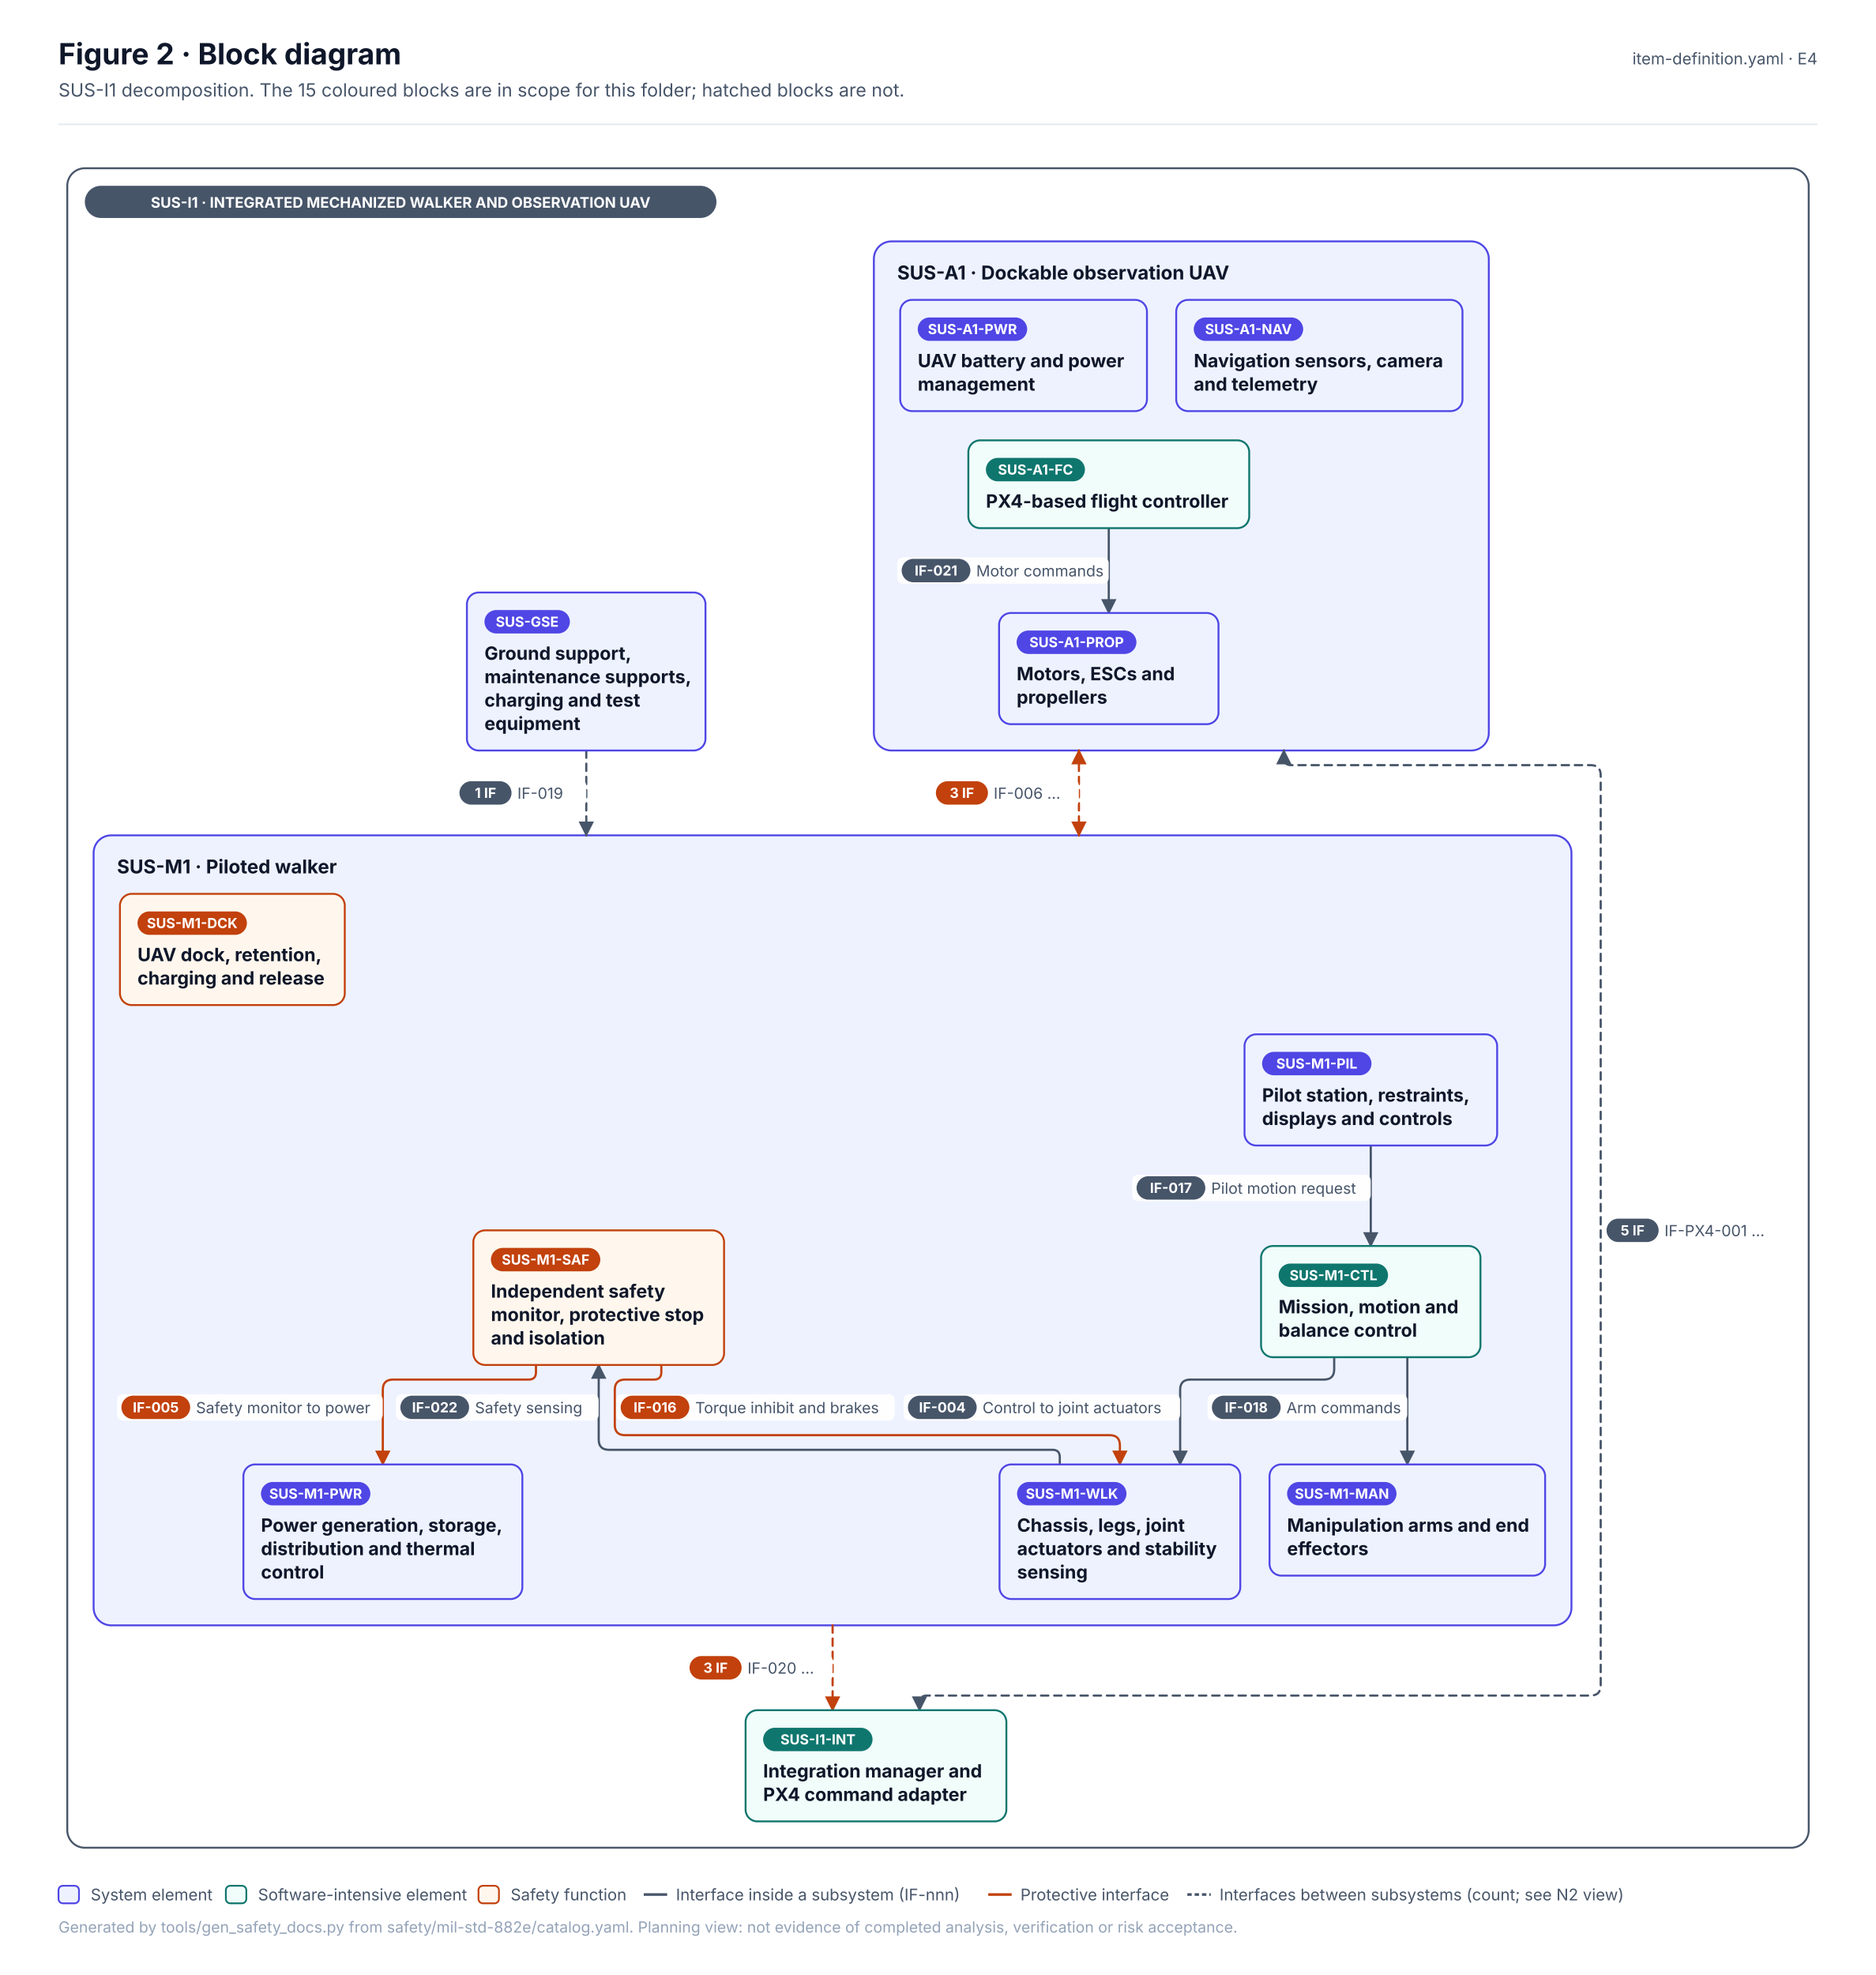
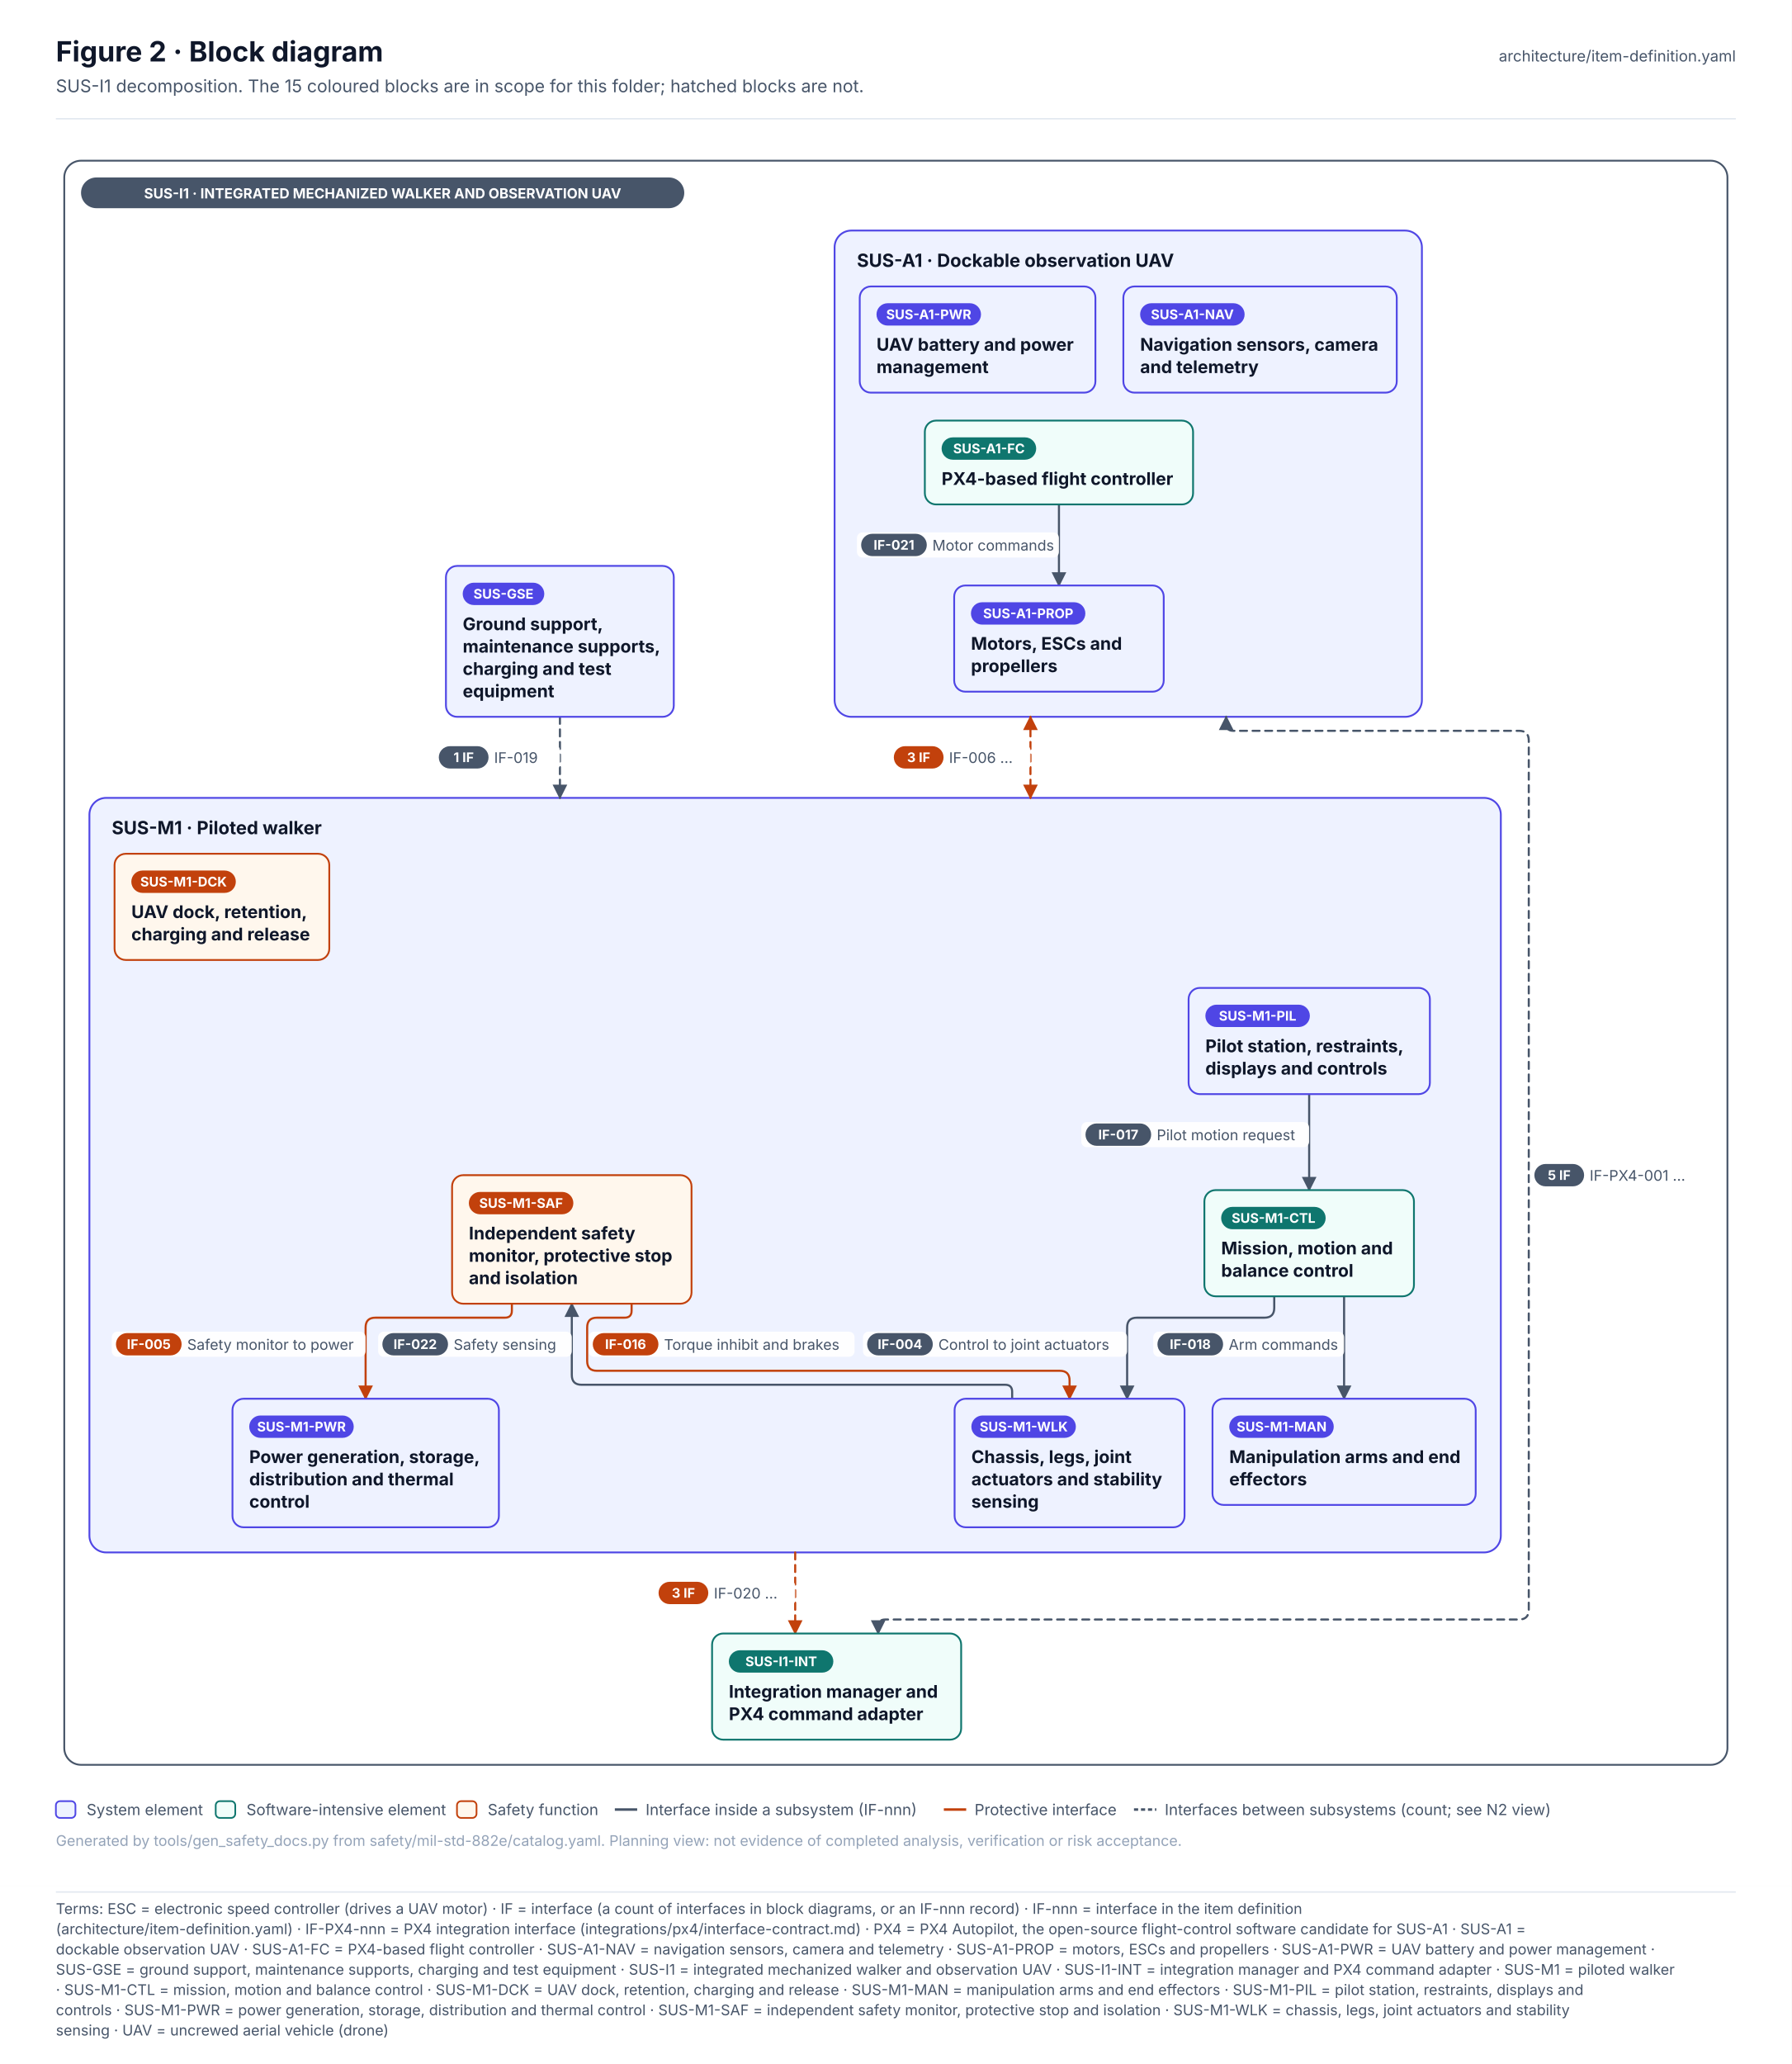
- <svg xmlns="http://www.w3.org/2000/svg" width="1282.5" height="1350" viewBox="0 0 1282.5 1350" font-family="Inter, 'Segoe UI', Helvetica, Arial, sans-serif" role="img">
+ <svg xmlns="http://www.w3.org/2000/svg" width="1282.5" height="1477.1" viewBox="0 0 1282.5 1477.1" font-family="Inter, 'Segoe UI', Helvetica, Arial, sans-serif" role="img">
  <defs>
    <pattern id="hatch" patternUnits="userSpaceOnUse" width="6" height="6" patternTransform="rotate(45)">
      <rect width="6" height="6" fill="#F1F5F9" />
      <line x1="0" y1="0" x2="0" y2="6" stroke="#E2E8F0" stroke-width="2" />
    </pattern>
    <marker id="arr-ink" viewBox="0 0 10 10" refX="9" refY="5" markerWidth="7" markerHeight="7" orient="auto-start-reverse">
      <path d="M0 0 L10 5 L0 10 z" fill="#475569" />
    </marker>
    <marker id="dia-ink" viewBox="0 0 16 10" refX="15" refY="5" markerWidth="12" markerHeight="8" orient="auto-start-reverse">
      <path d="M1 5 L8 1 L15 5 L8 9 z" fill="#475569" />
    </marker>
    <marker id="tri-ink" viewBox="0 0 12 12" refX="11" refY="6" markerWidth="10" markerHeight="10" orient="auto-start-reverse">
      <path d="M1 1 L11 6 L1 11 z" fill="#FFFFFF" stroke="#475569" stroke-width="1.2" />
    </marker>
    <marker id="arr-system" viewBox="0 0 10 10" refX="9" refY="5" markerWidth="7" markerHeight="7" orient="auto-start-reverse">
      <path d="M0 0 L10 5 L0 10 z" fill="#4F46E5" />
    </marker>
    <marker id="dia-system" viewBox="0 0 16 10" refX="15" refY="5" markerWidth="12" markerHeight="8" orient="auto-start-reverse">
      <path d="M1 5 L8 1 L15 5 L8 9 z" fill="#4F46E5" />
    </marker>
    <marker id="tri-system" viewBox="0 0 12 12" refX="11" refY="6" markerWidth="10" markerHeight="10" orient="auto-start-reverse">
      <path d="M1 1 L11 6 L1 11 z" fill="#FFFFFF" stroke="#4F46E5" stroke-width="1.2" />
    </marker>
    <marker id="arr-software" viewBox="0 0 10 10" refX="9" refY="5" markerWidth="7" markerHeight="7" orient="auto-start-reverse">
      <path d="M0 0 L10 5 L0 10 z" fill="#0F766E" />
    </marker>
    <marker id="dia-software" viewBox="0 0 16 10" refX="15" refY="5" markerWidth="12" markerHeight="8" orient="auto-start-reverse">
      <path d="M1 5 L8 1 L15 5 L8 9 z" fill="#0F766E" />
    </marker>
    <marker id="tri-software" viewBox="0 0 12 12" refX="11" refY="6" markerWidth="10" markerHeight="10" orient="auto-start-reverse">
      <path d="M1 1 L11 6 L1 11 z" fill="#FFFFFF" stroke="#0F766E" stroke-width="1.2" />
    </marker>
    <marker id="arr-safety" viewBox="0 0 10 10" refX="9" refY="5" markerWidth="7" markerHeight="7" orient="auto-start-reverse">
      <path d="M0 0 L10 5 L0 10 z" fill="#C2410C" />
    </marker>
    <marker id="dia-safety" viewBox="0 0 16 10" refX="15" refY="5" markerWidth="12" markerHeight="8" orient="auto-start-reverse">
      <path d="M1 5 L8 1 L15 5 L8 9 z" fill="#C2410C" />
    </marker>
    <marker id="tri-safety" viewBox="0 0 12 12" refX="11" refY="6" markerWidth="10" markerHeight="10" orient="auto-start-reverse">
      <path d="M1 1 L11 6 L1 11 z" fill="#FFFFFF" stroke="#C2410C" stroke-width="1.2" />
    </marker>
    <marker id="arr-interface" viewBox="0 0 10 10" refX="9" refY="5" markerWidth="7" markerHeight="7" orient="auto-start-reverse">
      <path d="M0 0 L10 5 L0 10 z" fill="#7C3AED" />
    </marker>
    <marker id="dia-interface" viewBox="0 0 16 10" refX="15" refY="5" markerWidth="12" markerHeight="8" orient="auto-start-reverse">
      <path d="M1 5 L8 1 L15 5 L8 9 z" fill="#7C3AED" />
    </marker>
    <marker id="tri-interface" viewBox="0 0 12 12" refX="11" refY="6" markerWidth="10" markerHeight="10" orient="auto-start-reverse">
      <path d="M1 1 L11 6 L1 11 z" fill="#FFFFFF" stroke="#7C3AED" stroke-width="1.2" />
    </marker>
    <marker id="arr-external" viewBox="0 0 10 10" refX="9" refY="5" markerWidth="7" markerHeight="7" orient="auto-start-reverse">
      <path d="M0 0 L10 5 L0 10 z" fill="#64748B" />
    </marker>
    <marker id="dia-external" viewBox="0 0 16 10" refX="15" refY="5" markerWidth="12" markerHeight="8" orient="auto-start-reverse">
      <path d="M1 5 L8 1 L15 5 L8 9 z" fill="#64748B" />
    </marker>
    <marker id="tri-external" viewBox="0 0 12 12" refX="11" refY="6" markerWidth="10" markerHeight="10" orient="auto-start-reverse">
      <path d="M1 1 L11 6 L1 11 z" fill="#FFFFFF" stroke="#64748B" stroke-width="1.2" />
    </marker>
    <marker id="arr-work" viewBox="0 0 10 10" refX="9" refY="5" markerWidth="7" markerHeight="7" orient="auto-start-reverse">
      <path d="M0 0 L10 5 L0 10 z" fill="#475569" />
    </marker>
    <marker id="dia-work" viewBox="0 0 16 10" refX="15" refY="5" markerWidth="12" markerHeight="8" orient="auto-start-reverse">
      <path d="M1 5 L8 1 L15 5 L8 9 z" fill="#475569" />
    </marker>
    <marker id="tri-work" viewBox="0 0 12 12" refX="11" refY="6" markerWidth="10" markerHeight="10" orient="auto-start-reverse">
      <path d="M1 1 L11 6 L1 11 z" fill="#FFFFFF" stroke="#475569" stroke-width="1.2" />
    </marker>
    <marker id="arr-muted" viewBox="0 0 10 10" refX="9" refY="5" markerWidth="7" markerHeight="7" orient="auto-start-reverse">
      <path d="M0 0 L10 5 L0 10 z" fill="#94A3B8" />
    </marker>
    <marker id="dia-muted" viewBox="0 0 16 10" refX="15" refY="5" markerWidth="12" markerHeight="8" orient="auto-start-reverse">
      <path d="M1 5 L8 1 L15 5 L8 9 z" fill="#94A3B8" />
    </marker>
    <marker id="tri-muted" viewBox="0 0 12 12" refX="11" refY="6" markerWidth="10" markerHeight="10" orient="auto-start-reverse">
      <path d="M1 1 L11 6 L1 11 z" fill="#FFFFFF" stroke="#94A3B8" stroke-width="1.2" />
    </marker>
    <marker id="arr-current" viewBox="0 0 10 10" refX="9" refY="5" markerWidth="7" markerHeight="7" orient="auto-start-reverse">
      <path d="M0 0 L10 5 L0 10 z" fill="#0F172A" />
    </marker>
    <marker id="dia-current" viewBox="0 0 16 10" refX="15" refY="5" markerWidth="12" markerHeight="8" orient="auto-start-reverse">
      <path d="M1 5 L8 1 L15 5 L8 9 z" fill="#0F172A" />
    </marker>
    <marker id="tri-current" viewBox="0 0 12 12" refX="11" refY="6" markerWidth="10" markerHeight="10" orient="auto-start-reverse">
      <path d="M1 1 L11 6 L1 11 z" fill="#FFFFFF" stroke="#0F172A" stroke-width="1.2" />
    </marker>
    <marker id="arr-ok" viewBox="0 0 10 10" refX="9" refY="5" markerWidth="7" markerHeight="7" orient="auto-start-reverse">
      <path d="M0 0 L10 5 L0 10 z" fill="#2E9E6A" />
    </marker>
    <marker id="dia-ok" viewBox="0 0 16 10" refX="15" refY="5" markerWidth="12" markerHeight="8" orient="auto-start-reverse">
      <path d="M1 5 L8 1 L15 5 L8 9 z" fill="#2E9E6A" />
    </marker>
    <marker id="tri-ok" viewBox="0 0 12 12" refX="11" refY="6" markerWidth="10" markerHeight="10" orient="auto-start-reverse">
      <path d="M1 1 L11 6 L1 11 z" fill="#FFFFFF" stroke="#2E9E6A" stroke-width="1.2" />
    </marker>
    <marker id="arr-amber" viewBox="0 0 10 10" refX="9" refY="5" markerWidth="7" markerHeight="7" orient="auto-start-reverse">
      <path d="M0 0 L10 5 L0 10 z" fill="#D97706" />
    </marker>
    <marker id="dia-amber" viewBox="0 0 16 10" refX="15" refY="5" markerWidth="12" markerHeight="8" orient="auto-start-reverse">
      <path d="M1 5 L8 1 L15 5 L8 9 z" fill="#D97706" />
    </marker>
    <marker id="tri-amber" viewBox="0 0 12 12" refX="11" refY="6" markerWidth="10" markerHeight="10" orient="auto-start-reverse">
      <path d="M1 1 L11 6 L1 11 z" fill="#FFFFFF" stroke="#D97706" stroke-width="1.2" />
    </marker>
    <marker id="arr-red" viewBox="0 0 10 10" refX="9" refY="5" markerWidth="7" markerHeight="7" orient="auto-start-reverse">
      <path d="M0 0 L10 5 L0 10 z" fill="#D2553F" />
    </marker>
    <marker id="dia-red" viewBox="0 0 16 10" refX="15" refY="5" markerWidth="12" markerHeight="8" orient="auto-start-reverse">
      <path d="M1 5 L8 1 L15 5 L8 9 z" fill="#D2553F" />
    </marker>
    <marker id="tri-red" viewBox="0 0 12 12" refX="11" refY="6" markerWidth="10" markerHeight="10" orient="auto-start-reverse">
      <path d="M1 1 L11 6 L1 11 z" fill="#FFFFFF" stroke="#D2553F" stroke-width="1.2" />
    </marker>
  </defs>
  <rect x="0" y="0" width="1282.5" height="1350" rx="0" fill="#FFFFFF" stroke="none" stroke-width="0" />
  <text x="40" y="44" font-size="20" fill="#0F172A" font-weight="700">Figure 2 · Block diagram</text>
  <text x="40" y="66" font-size="12.5" fill="#475569">SUS-I1 decomposition. The 15 coloured blocks are in scope for this folder; hatched blocks are not.</text>
-   <text x="1242.5" y="44" font-size="11" fill="#475569" text-anchor="end">item-definition.yaml · E4</text>
+   <text x="1242.5" y="44" font-size="11" fill="#475569" text-anchor="end">architecture/item-definition.yaml</text>
  <line x1="40" y1="85" x2="1242.5" y2="85" stroke="#E2E8F0" stroke-width="1" />
  <g transform="translate(40 109)">
    <rect x="6" y="6" width="1190.5" height="1148" rx="12" fill="#FFFFFF" stroke="#475569" stroke-width="1.3" />
    <rect x="24" y="462" width="1010.3" height="540" rx="12" fill="#EEF2FF" stroke="#4F46E5" stroke-width="1.3" />
    <rect x="557.4" y="56" width="420.4" height="348" rx="12" fill="#EEF2FF" stroke="#4F46E5" stroke-width="1.3" />
    <path d="M697.6 404 L697.6 462" stroke="#C2410C" stroke-width="1.5" fill="none" stroke-dasharray="5 4" stroke-linejoin="round" stroke-linecap="round" marker-end="url(#arr-safety)" marker-start="url(#arr-safety)" />
    <path d="M837.7 404 L837.7 409 Q837.7 414 842.7 414 L1047.3 414 Q1054.3 414 1054.3 421 L1054.3 1043 Q1054.3 1050 1047.3 1050 L593.6 1050 Q588.6 1050 588.6 1055 L588.6 1060" stroke="#475569" stroke-width="1.5" fill="none" stroke-dasharray="5 4" stroke-linejoin="round" stroke-linecap="round" marker-end="url(#arr-ink)" marker-start="url(#arr-ink)" />
    <path d="M529.2 1002 L529.2 1060" stroke="#C2410C" stroke-width="1.5" fill="none" stroke-dasharray="5 4" stroke-linejoin="round" stroke-linecap="round" marker-end="url(#arr-safety)" />
    <path d="M360.8 404 L360.8 462" stroke="#475569" stroke-width="1.5" fill="none" stroke-dasharray="5 4" stroke-linejoin="round" stroke-linecap="round" marker-end="url(#arr-ink)" />
    <path d="M872.1 818.7 L872.1 827 Q872.1 834 865.1 834 L773.8 834 Q766.8 834 766.8 841 L766.8 892" stroke="#475569" stroke-width="1.5" fill="none" stroke-linejoin="round" stroke-linecap="round" marker-end="url(#arr-ink)" />
    <path d="M326.4 824 L326.4 829 Q326.4 834 321.4 834 L228.7 834 Q221.7 834 221.7 841 L221.7 892" stroke="#C2410C" stroke-width="1.5" fill="none" stroke-linejoin="round" stroke-linecap="round" marker-end="url(#arr-safety)" />
    <path d="M412.1 824 L412.1 829 Q412.1 834 407.1 834 L387.3 834 Q380.3 834 380.3 841 L380.3 865 Q380.3 872 387.3 872 L718.6 872 Q725.6 872 725.6 879 L725.6 892" stroke="#C2410C" stroke-width="1.5" fill="none" stroke-linejoin="round" stroke-linecap="round" marker-end="url(#arr-safety)" />
    <path d="M897.1 674 L897.1 742.7" stroke="#475569" stroke-width="1.5" fill="none" stroke-linejoin="round" stroke-linecap="round" marker-end="url(#arr-ink)" />
    <path d="M922.1 818.7 L922.1 892" stroke="#475569" stroke-width="1.5" fill="none" stroke-linejoin="round" stroke-linecap="round" marker-end="url(#arr-ink)" />
    <path d="M684.5 892 L684.5 887 Q684.5 882 679.5 882 L376.3 882 Q369.3 882 369.3 875 L369.3 824" stroke="#475569" stroke-width="1.5" fill="none" stroke-linejoin="round" stroke-linecap="round" marker-end="url(#arr-ink)" />
    <path d="M718 252 L718 310" stroke="#475569" stroke-width="1.5" fill="none" stroke-linejoin="round" stroke-linecap="round" marker-end="url(#arr-ink)" />
    <rect x="18" y="18" width="431.8" height="22" rx="11" fill="#475569" stroke="none" stroke-width="0" />
    <text x="233.9" y="33" font-size="10" fill="#FFFFFF" font-weight="700" text-anchor="middle">SUS-I1 · INTEGRATED MECHANIZED WALKER AND OBSERVATION UAV</text>
    <text x="40" y="488" font-size="13" fill="#0F172A" font-weight="700">SUS-M1 · Piloted walker</text>
    <text x="573.4" y="82" font-size="13" fill="#0F172A" font-weight="700">SUS-A1 · Dockable observation UAV</text>
    <rect x="810.8" y="598" width="172.7" height="76" rx="8" fill="#EEF2FF" stroke="#4F46E5" stroke-width="1.3" />
    <rect x="822.8" y="610" width="74.8" height="16" rx="8.0" fill="#4F46E5" stroke="none" stroke-width="1" />
    <text x="860.2" y="621.4" font-size="9.5" fill="#FFFFFF" font-weight="700" text-anchor="middle">SUS-M1-PIL</text>
    <text x="822.8" y="644" font-size="12.5" fill="#0F172A" font-weight="700">Pilot station, restraints,</text>
    <text x="822.8" y="660" font-size="12.5" fill="#0F172A" font-weight="700">displays and controls</text>
    <rect x="822.1" y="742.7" width="150" height="76" rx="8" fill="#F0FDFA" stroke="#0F766E" stroke-width="1.3" />
    <rect x="834.1" y="754.7" width="74.8" height="16" rx="8.0" fill="#0F766E" stroke="none" stroke-width="1" />
    <text x="871.6" y="766.1" font-size="9.5" fill="#FFFFFF" font-weight="700" text-anchor="middle">SUS-M1-CTL</text>
    <text x="834.1" y="788.7" font-size="12.5" fill="#0F172A" font-weight="700">Mission, motion and</text>
    <text x="834.1" y="804.7" font-size="12.5" fill="#0F172A" font-weight="700">balance control</text>
    <rect x="643.3" y="892" width="164.6" height="92" rx="8" fill="#EEF2FF" stroke="#4F46E5" stroke-width="1.3" />
    <rect x="655.3" y="904" width="74.8" height="16" rx="8.0" fill="#4F46E5" stroke="none" stroke-width="1" />
    <text x="692.8" y="915.4" font-size="9.5" fill="#FFFFFF" font-weight="700" text-anchor="middle">SUS-M1-WLK</text>
    <text x="655.3" y="938" font-size="12.5" fill="#0F172A" font-weight="700">Chassis, legs, joint</text>
    <text x="655.3" y="954" font-size="12.5" fill="#0F172A" font-weight="700">actuators and stability</text>
    <text x="655.3" y="970" font-size="12.5" fill="#0F172A" font-weight="700">sensing</text>
    <rect x="827.9" y="892" width="188.4" height="76" rx="8" fill="#EEF2FF" stroke="#4F46E5" stroke-width="1.3" />
    <rect x="839.9" y="904" width="74.8" height="16" rx="8.0" fill="#4F46E5" stroke="none" stroke-width="1" />
    <text x="877.4" y="915.4" font-size="9.5" fill="#FFFFFF" font-weight="700" text-anchor="middle">SUS-M1-MAN</text>
    <text x="839.9" y="938" font-size="12.5" fill="#0F172A" font-weight="700">Manipulation arms and end</text>
    <text x="839.9" y="954" font-size="12.5" fill="#0F172A" font-weight="700">effectors</text>
    <rect x="283.6" y="732" width="171.4" height="92" rx="8" fill="#FFF7ED" stroke="#C2410C" stroke-width="1.3" />
    <rect x="295.6" y="744" width="74.8" height="16" rx="8.0" fill="#C2410C" stroke="none" stroke-width="1" />
    <text x="333" y="755.4" font-size="9.5" fill="#FFFFFF" font-weight="700" text-anchor="middle">SUS-M1-SAF</text>
    <text x="295.6" y="778" font-size="12.5" fill="#0F172A" font-weight="700">Independent safety</text>
    <text x="295.6" y="794" font-size="12.5" fill="#0F172A" font-weight="700">monitor, protective stop</text>
    <text x="295.6" y="810" font-size="12.5" fill="#0F172A" font-weight="700">and isolation</text>
    <rect x="42" y="502" width="153.7" height="76" rx="8" fill="#FFF7ED" stroke="#C2410C" stroke-width="1.3" />
    <rect x="54" y="514" width="74.8" height="16" rx="8.0" fill="#C2410C" stroke="none" stroke-width="1" />
    <text x="91.4" y="525.4" font-size="9.5" fill="#FFFFFF" font-weight="700" text-anchor="middle">SUS-M1-DCK</text>
    <text x="54" y="548" font-size="12.5" fill="#0F172A" font-weight="700">UAV dock, retention,</text>
    <text x="54" y="564" font-size="12.5" fill="#0F172A" font-weight="700">charging and release</text>
    <rect x="126.4" y="892" width="190.7" height="92" rx="8" fill="#EEF2FF" stroke="#4F46E5" stroke-width="1.3" />
    <rect x="138.4" y="904" width="74.8" height="16" rx="8.0" fill="#4F46E5" stroke="none" stroke-width="1" />
    <text x="175.8" y="915.4" font-size="9.5" fill="#FFFFFF" font-weight="700" text-anchor="middle">SUS-M1-PWR</text>
    <text x="138.4" y="938" font-size="12.5" fill="#0F172A" font-weight="700">Power generation, storage,</text>
    <text x="138.4" y="954" font-size="12.5" fill="#0F172A" font-weight="700">distribution and thermal</text>
    <text x="138.4" y="970" font-size="12.5" fill="#0F172A" font-weight="700">control</text>
    <rect x="622" y="192" width="192" height="60" rx="8" fill="#F0FDFA" stroke="#0F766E" stroke-width="1.3" />
    <rect x="634" y="204" width="67.7" height="16" rx="8.0" fill="#0F766E" stroke="none" stroke-width="1" />
    <text x="667.9" y="215.4" font-size="9.5" fill="#FFFFFF" font-weight="700" text-anchor="middle">SUS-A1-FC</text>
    <text x="634" y="238" font-size="12.5" fill="#0F172A" font-weight="700">PX4-based flight controller</text>
    <rect x="764.1" y="96" width="195.7" height="76" rx="8" fill="#EEF2FF" stroke="#4F46E5" stroke-width="1.3" />
    <rect x="776.1" y="108" width="74.8" height="16" rx="8.0" fill="#4F46E5" stroke="none" stroke-width="1" />
    <text x="813.5" y="119.4" font-size="9.5" fill="#FFFFFF" font-weight="700" text-anchor="middle">SUS-A1-NAV</text>
    <text x="776.1" y="142" font-size="12.5" fill="#0F172A" font-weight="700">Navigation sensors, camera</text>
    <text x="776.1" y="158" font-size="12.5" fill="#0F172A" font-weight="700">and telemetry</text>
    <rect x="575.4" y="96" width="168.7" height="76" rx="8" fill="#EEF2FF" stroke="#4F46E5" stroke-width="1.3" />
    <rect x="587.4" y="108" width="74.8" height="16" rx="8.0" fill="#4F46E5" stroke="none" stroke-width="1" />
    <text x="624.8" y="119.4" font-size="9.5" fill="#FFFFFF" font-weight="700" text-anchor="middle">SUS-A1-PWR</text>
    <text x="587.4" y="142" font-size="12.5" fill="#0F172A" font-weight="700">UAV battery and power</text>
    <text x="587.4" y="158" font-size="12.5" fill="#0F172A" font-weight="700">management</text>
    <rect x="643" y="310" width="150" height="76" rx="8" fill="#EEF2FF" stroke="#4F46E5" stroke-width="1.3" />
    <rect x="655" y="322" width="81.9" height="16" rx="8.0" fill="#4F46E5" stroke="none" stroke-width="1" />
    <text x="696" y="333.4" font-size="9.5" fill="#FFFFFF" font-weight="700" text-anchor="middle">SUS-A1-PROP</text>
    <text x="655" y="356" font-size="12.5" fill="#0F172A" font-weight="700">Motors, ESCs and</text>
    <text x="655" y="372" font-size="12.5" fill="#0F172A" font-weight="700">propellers</text>
    <rect x="469.7" y="1060" width="178.3" height="76" rx="8" fill="#F0FDFA" stroke="#0F766E" stroke-width="1.3" />
    <rect x="481.7" y="1072" width="74.8" height="16" rx="8.0" fill="#0F766E" stroke="none" stroke-width="1" />
    <text x="519.2" y="1083.4" font-size="9.5" fill="#FFFFFF" font-weight="700" text-anchor="middle">SUS-I1-INT</text>
    <text x="481.7" y="1106" font-size="12.5" fill="#0F172A" font-weight="700">Integration manager and</text>
    <text x="481.7" y="1122" font-size="12.5" fill="#0F172A" font-weight="700">PX4 command adapter</text>
    <rect x="279.2" y="296" width="163.1" height="108" rx="8" fill="#EEF2FF" stroke="#4F46E5" stroke-width="1.3" />
    <rect x="291.2" y="308" width="58.4" height="16" rx="8.0" fill="#4F46E5" stroke="none" stroke-width="1" />
    <text x="320.4" y="319.4" font-size="9.5" fill="#FFFFFF" font-weight="700" text-anchor="middle">SUS-GSE</text>
    <text x="291.2" y="342" font-size="12.5" fill="#0F172A" font-weight="700">Ground support,</text>
    <text x="291.2" y="358" font-size="12.5" fill="#0F172A" font-weight="700">maintenance supports,</text>
    <text x="291.2" y="374" font-size="12.5" fill="#0F172A" font-weight="700">charging and test</text>
    <text x="291.2" y="390" font-size="12.5" fill="#0F172A" font-weight="700">equipment</text>
    <rect x="596.8" y="424" width="100.8" height="18" rx="4" fill="#FFFFFF" stroke="none" stroke-width="0" opacity="0.92" />
    <rect x="599.8" y="425" width="35.6" height="16" rx="8.0" fill="#C2410C" stroke="none" stroke-width="1" />
    <text x="617.6" y="436.4" font-size="9.5" fill="#FFFFFF" font-weight="700" text-anchor="middle">3 IF</text>
    <text x="639.3" y="437" font-size="10.5" fill="#475569">IF-006 …</text>
    <rect x="1055.3" y="723" width="125.2" height="18" rx="4" fill="#FFFFFF" stroke="none" stroke-width="0" opacity="0.92" />
    <rect x="1058.3" y="724" width="35.6" height="16" rx="8.0" fill="#475569" stroke="none" stroke-width="1" />
    <text x="1076.1" y="735.4" font-size="9.5" fill="#FFFFFF" font-weight="700" text-anchor="middle">5 IF</text>
    <text x="1097.9" y="736" font-size="10.5" fill="#475569">IF-PX4-001 …</text>
    <rect x="428.4" y="1022" width="100.8" height="18" rx="4" fill="#FFFFFF" stroke="none" stroke-width="0" opacity="0.92" />
    <rect x="431.4" y="1023" width="35.6" height="16" rx="8.0" fill="#C2410C" stroke="none" stroke-width="1" />
    <text x="449.2" y="1034.4" font-size="9.5" fill="#FFFFFF" font-weight="700" text-anchor="middle">3 IF</text>
    <text x="471" y="1035" font-size="10.5" fill="#475569">IF-020 …</text>
    <rect x="271.1" y="424" width="89.7" height="18" rx="4" fill="#FFFFFF" stroke="none" stroke-width="0" opacity="0.92" />
    <rect x="274.1" y="425" width="35.6" height="16" rx="8.0" fill="#475569" stroke="none" stroke-width="1" />
    <text x="291.9" y="436.4" font-size="9.5" fill="#FFFFFF" font-weight="700" text-anchor="middle">1 IF</text>
    <text x="313.7" y="437" font-size="10.5" fill="#475569">IF-019</text>
    <rect x="577.7" y="844" width="189.1" height="18" rx="4" fill="#FFFFFF" stroke="none" stroke-width="0" opacity="0.92" />
    <rect x="580.7" y="845" width="47" height="16" rx="8.0" fill="#475569" stroke="none" stroke-width="1" />
    <text x="604.2" y="856.4" font-size="9.5" fill="#FFFFFF" font-weight="700" text-anchor="middle">IF-004</text>
    <text x="631.7" y="857" font-size="10.5" fill="#475569">Control to joint actuators</text>
    <rect x="40" y="844" width="181.7" height="18" rx="4" fill="#FFFFFF" stroke="none" stroke-width="0" opacity="0.92" />
    <rect x="43" y="845" width="47" height="16" rx="8.0" fill="#C2410C" stroke="none" stroke-width="1" />
    <text x="66.5" y="856.4" font-size="9.5" fill="#FFFFFF" font-weight="700" text-anchor="middle">IF-005</text>
    <text x="94" y="857" font-size="10.5" fill="#475569">Safety monitor to power</text>
    <rect x="381.3" y="844" width="190.4" height="18" rx="4" fill="#FFFFFF" stroke="none" stroke-width="0" opacity="0.92" />
    <rect x="384.3" y="845" width="47" height="16" rx="8.0" fill="#C2410C" stroke="none" stroke-width="1" />
    <text x="407.8" y="856.4" font-size="9.5" fill="#FFFFFF" font-weight="700" text-anchor="middle">IF-016</text>
    <text x="435.3" y="857" font-size="10.5" fill="#475569">Torque inhibit and brakes</text>
    <rect x="734" y="694" width="163.1" height="18" rx="4" fill="#FFFFFF" stroke="none" stroke-width="0" opacity="0.92" />
    <rect x="737" y="695" width="47" height="16" rx="8.0" fill="#475569" stroke="none" stroke-width="1" />
    <text x="760.5" y="706.4" font-size="9.5" fill="#FFFFFF" font-weight="700" text-anchor="middle">IF-017</text>
    <text x="788" y="707" font-size="10.5" fill="#475569">Pilot motion request</text>
    <rect x="785.5" y="844" width="136.6" height="18" rx="4" fill="#FFFFFF" stroke="none" stroke-width="0" opacity="0.92" />
    <rect x="788.5" y="845" width="47" height="16" rx="8.0" fill="#475569" stroke="none" stroke-width="1" />
    <text x="812" y="856.4" font-size="9.5" fill="#FFFFFF" font-weight="700" text-anchor="middle">IF-018</text>
    <text x="839.5" y="857" font-size="10.5" fill="#475569">Arm commands</text>
    <rect x="230.7" y="844" width="138.6" height="18" rx="4" fill="#FFFFFF" stroke="none" stroke-width="0" opacity="0.92" />
    <rect x="233.7" y="845" width="47" height="16" rx="8.0" fill="#475569" stroke="none" stroke-width="1" />
    <text x="257.2" y="856.4" font-size="9.5" fill="#FFFFFF" font-weight="700" text-anchor="middle">IF-022</text>
    <text x="284.7" y="857" font-size="10.5" fill="#475569">Safety sensing</text>
    <rect x="573.4" y="272" width="144.6" height="18" rx="4" fill="#FFFFFF" stroke="none" stroke-width="0" opacity="0.92" />
    <rect x="576.4" y="273" width="47" height="16" rx="8.0" fill="#475569" stroke="none" stroke-width="1" />
    <text x="599.9" y="284.4" font-size="9.5" fill="#FFFFFF" font-weight="700" text-anchor="middle">IF-021</text>
    <text x="627.4" y="285" font-size="10.5" fill="#475569">Motor commands</text>
  </g>
  <rect x="40" y="1289" width="14" height="12" rx="3" fill="#EEF2FF" stroke="#4F46E5" stroke-width="1.2" />
  <text x="62" y="1299" font-size="11" fill="#475569">System element</text>
  <rect x="154.4" y="1289" width="14" height="12" rx="3" fill="#F0FDFA" stroke="#0F766E" stroke-width="1.2" />
  <text x="176.4" y="1299" font-size="11" fill="#475569">Software-intensive element</text>
  <rect x="327.1" y="1289" width="14" height="12" rx="3" fill="#FFF7ED" stroke="#C2410C" stroke-width="1.2" />
  <text x="349.1" y="1299" font-size="11" fill="#475569">Safety function</text>
  <line x1="440.1" y1="1295" x2="456.1" y2="1295" stroke="#475569" stroke-width="1.8" />
  <text x="462.1" y="1299" font-size="11" fill="#475569">Interface inside a subsystem (IF-nnn)</text>
  <line x1="675.6" y1="1295" x2="691.6" y2="1295" stroke="#C2410C" stroke-width="1.8" />
  <text x="697.6" y="1299" font-size="11" fill="#475569">Protective interface</text>
  <line x1="811.7" y1="1295" x2="827.7" y2="1295" stroke="#475569" stroke-width="1.8" stroke-dasharray="3 2" />
  <text x="833.7" y="1299" font-size="11" fill="#475569">Interfaces between subsystems (count; see N2 view)</text>
  <text x="40" y="1321" font-size="10.5" fill="#94A3B8">Generated by tools/gen_safety_docs.py from safety/mil-std-882e/catalog.yaml. Planning view: not evidence of completed analysis, verification or risk acceptance.</text>
+   <g class="terms" data-base-h="1350">
+     <rect x="0" y="1350" width="1282.5" height="127.1" fill="#FFFFFF" />
+     <line x1="40" y1="1354" x2="1242.5" y2="1354" stroke="#E2E8F0" stroke-width="1" />
+     <text x="40" y="1369.7" font-size="10.5" fill="#475569" font-family="Inter, 'Segoe UI', Helvetica, Arial, sans-serif">Terms: ESC = electronic speed controller (drives a UAV motor) · IF = interface (a count of interfaces in block diagrams, or an IF-nnn record) · IF-nnn = interface in the item definition</text>
+     <text x="40" y="1384.2" font-size="10.5" fill="#475569" font-family="Inter, 'Segoe UI', Helvetica, Arial, sans-serif">(architecture/item-definition.yaml) · IF-PX4-nnn = PX4 integration interface (integrations/px4/interface-contract.md) · PX4 = PX4 Autopilot, the open-source flight-control software candidate for SUS-A1 · SUS-A1 =</text>
+     <text x="40" y="1398.7" font-size="10.5" fill="#475569" font-family="Inter, 'Segoe UI', Helvetica, Arial, sans-serif">dockable observation UAV · SUS-A1-FC = PX4-based flight controller · SUS-A1-NAV = navigation sensors, camera and telemetry · SUS-A1-PROP = motors, ESCs and propellers · SUS-A1-PWR = UAV battery and power management ·</text>
+     <text x="40" y="1413.2" font-size="10.5" fill="#475569" font-family="Inter, 'Segoe UI', Helvetica, Arial, sans-serif">SUS-GSE = ground support, maintenance supports, charging and test equipment · SUS-I1 = integrated mechanized walker and observation UAV · SUS-I1-INT = integration manager and PX4 command adapter · SUS-M1 = piloted walker</text>
+     <text x="40" y="1427.7" font-size="10.5" fill="#475569" font-family="Inter, 'Segoe UI', Helvetica, Arial, sans-serif">· SUS-M1-CTL = mission, motion and balance control · SUS-M1-DCK = UAV dock, retention, charging and release · SUS-M1-MAN = manipulation arms and end effectors · SUS-M1-PIL = pilot station, restraints, displays and</text>
+     <text x="40" y="1442.2" font-size="10.5" fill="#475569" font-family="Inter, 'Segoe UI', Helvetica, Arial, sans-serif">controls · SUS-M1-PWR = power generation, storage, distribution and thermal control · SUS-M1-SAF = independent safety monitor, protective stop and isolation · SUS-M1-WLK = chassis, legs, joint actuators and stability</text>
+     <text x="40" y="1456.7" font-size="10.5" fill="#475569" font-family="Inter, 'Segoe UI', Helvetica, Arial, sans-serif">sensing · UAV = uncrewed aerial vehicle (drone)</text>
+   </g>
</svg>
